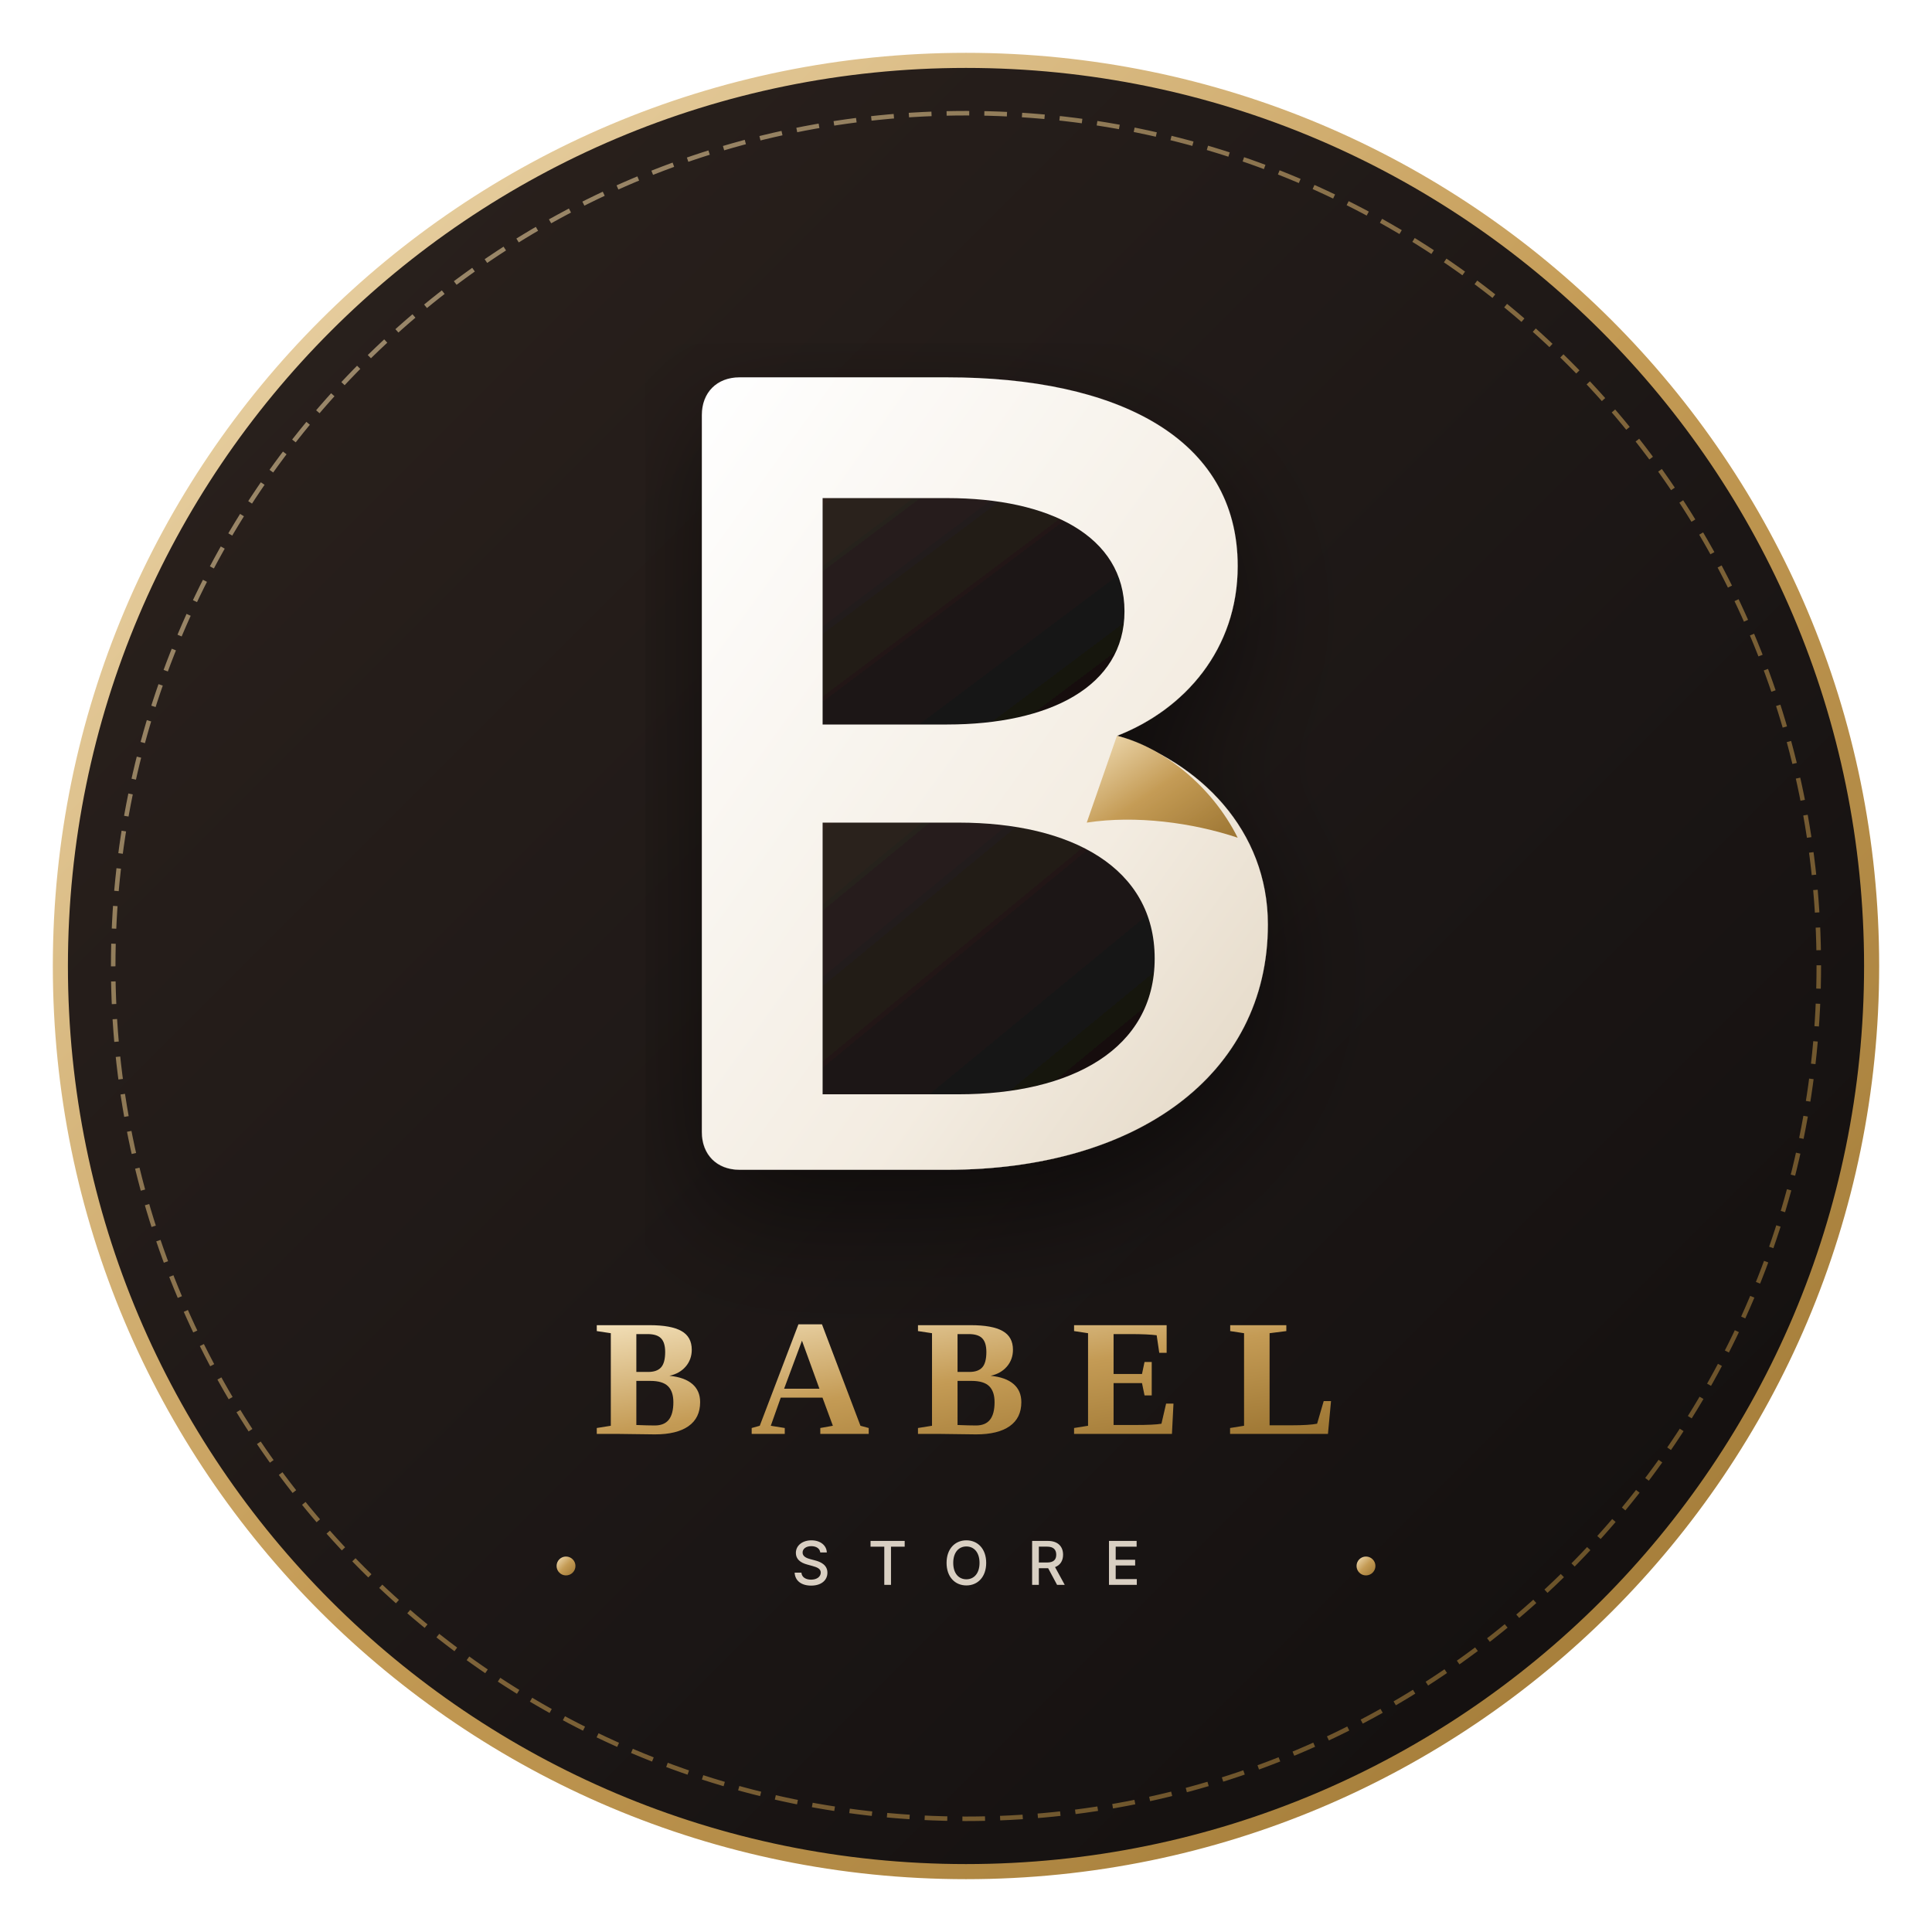
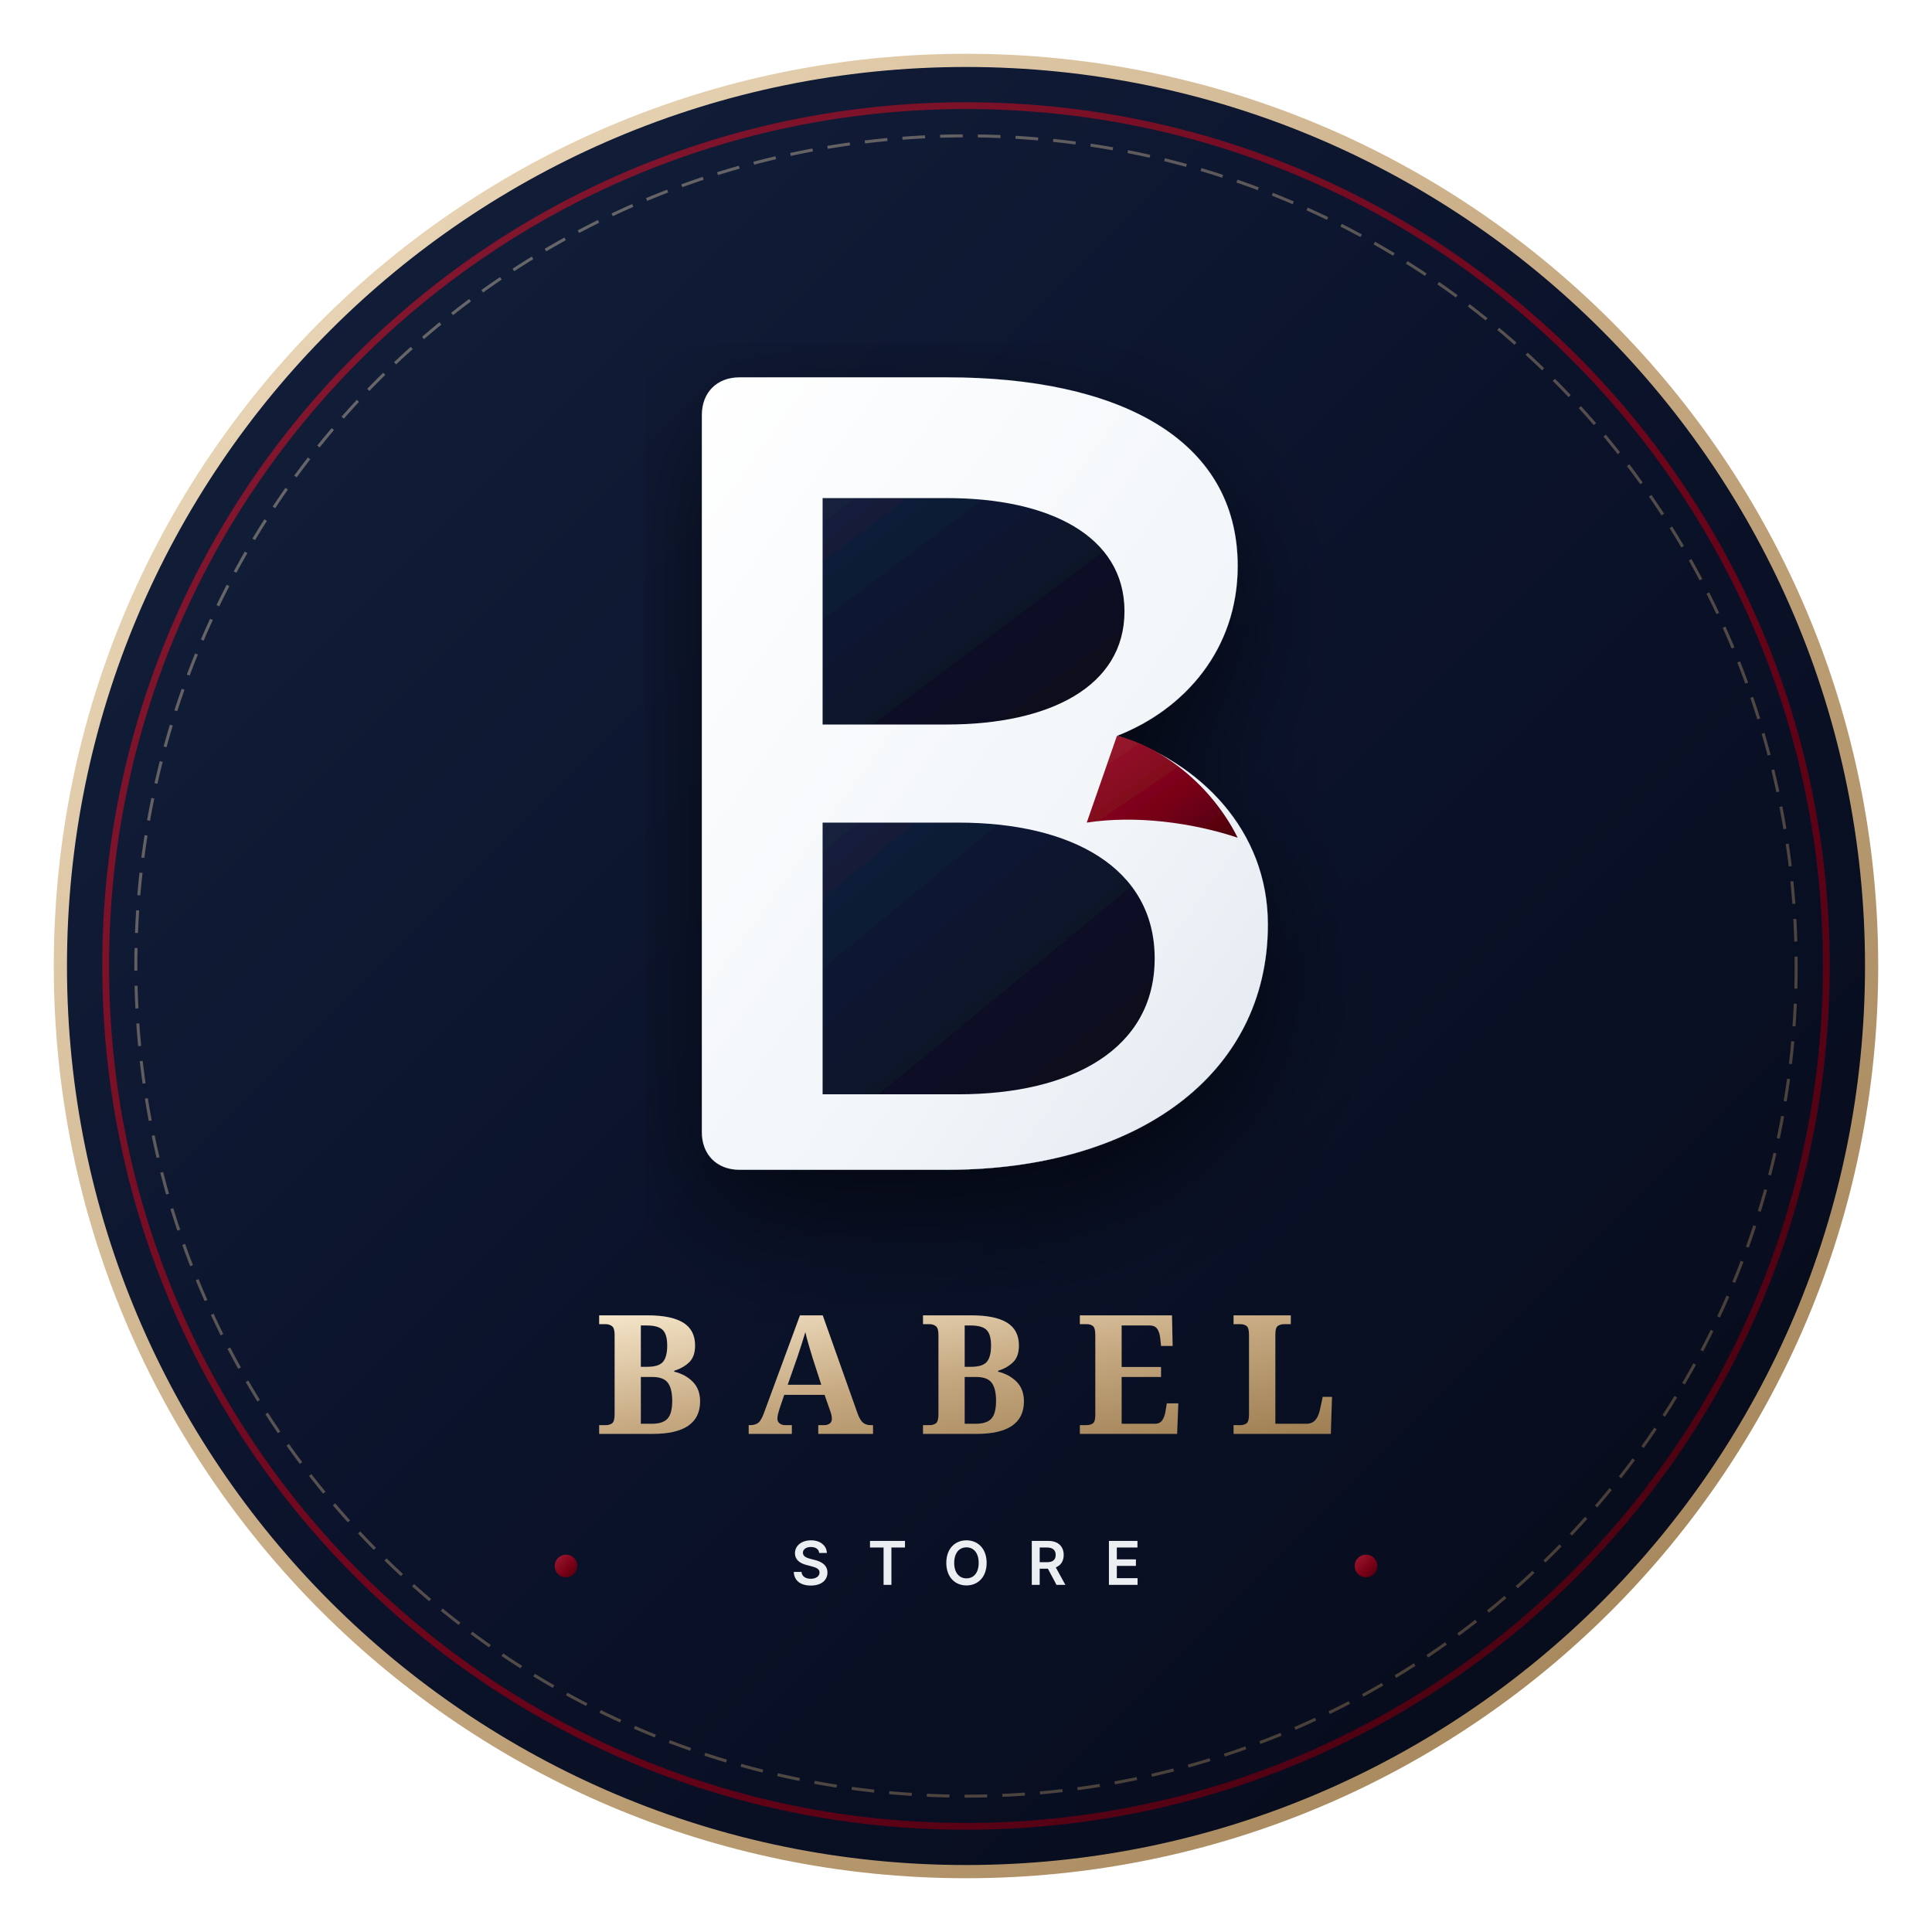
<svg xmlns="http://www.w3.org/2000/svg" viewBox="0 0 512 512" width="100%" height="100%">
  <defs>
    <linearGradient id="bgGrad" x1="0%" y1="0%" x2="100%" y2="100%">
-       <stop offset="0%" stop-color="#2D231E" />
-       <stop offset="60%" stop-color="#1B1615" />
-       <stop offset="100%" stop-color="#110E0D" />
+       <stop offset="0%" stop-color="#14213D" />
+       <stop offset="50%" stop-color="#0B132B" />
+       <stop offset="100%" stop-color="#060A17" />
+     </linearGradient>
+     <linearGradient id="grenatGrad" x1="0%" y1="0%" x2="100%" y2="100%">
+       <stop offset="0%" stop-color="#9E1B32" />
+       <stop offset="60%" stop-color="#780016" />
+       <stop offset="100%" stop-color="#4A000E" />
    </linearGradient>
    <linearGradient id="goldGrad" x1="0%" y1="0%" x2="100%" y2="100%">
-       <stop offset="0%" stop-color="#F2DFB8" />
-       <stop offset="50%" stop-color="#C49B55" />
-       <stop offset="100%" stop-color="#9C7532" />
+       <stop offset="0%" stop-color="#F5E5C9" />
+       <stop offset="50%" stop-color="#C5A880" />
+       <stop offset="100%" stop-color="#9E7E52" />
    </linearGradient>
    <linearGradient id="ceramicGrad" x1="0%" y1="0%" x2="100%" y2="100%">
      <stop offset="0%" stop-color="#FFFFFF" />
-       <stop offset="65%" stop-color="#F3ECE1" />
-       <stop offset="100%" stop-color="#E2D6C3" />
+       <stop offset="65%" stop-color="#F1F5F9" />
+       <stop offset="100%" stop-color="#E2E8F0" />
+     </linearGradient>
+     <linearGradient id="blueGlow" x1="0%" y1="100%" x2="100%" y2="0%">
+       <stop offset="0%" stop-color="#1D4ED8" />
+       <stop offset="100%" stop-color="#2563EB" />
    </linearGradient>
    <filter id="softShadow" x="-10%" y="-10%" width="130%" height="130%">
-       <feDropShadow dx="0" dy="12" stdDeviation="16" flood-color="#000000" flood-opacity="0.5" />
+       <feDropShadow dx="0" dy="12" stdDeviation="16" flood-color="#000000" flood-opacity="0.6" />
    </filter>
  </defs>
-   <circle cx="256" cy="256" r="240" fill="url(#bgGrad)" stroke="url(#goldGrad)" stroke-width="4" />
-   <circle cx="256" cy="256" r="226" fill="none" stroke="url(#goldGrad)" stroke-width="1.2" stroke-dasharray="6,4" opacity="0.6" />
+   <circle cx="256" cy="256" r="240" fill="url(#bgGrad)" stroke="url(#goldGrad)" stroke-width="3.5" />
+   <circle cx="256" cy="256" r="228" fill="none" stroke="url(#grenatGrad)" stroke-width="1.8" opacity="0.85" />
+   <circle cx="256" cy="256" r="220" fill="none" stroke="url(#goldGrad)" stroke-width="0.8" stroke-dasharray="6,4" opacity="0.4" />
  <g filter="url(#softShadow)" transform="translate(156, 100)">
    <path d="M 30,20 L 30,200 C 30,206 34,210 40,210 L 95,210 C 145,210 180,185 180,145 C 180,120 162,102 140,95 C 158,88 172,72 172,50 C 172,16 140,0 95,0 L 40,0 C 34,0 30,4 30,10 Z" fill="url(#ceramicGrad)" />
    <path d="M 62,32 L 95,32 C 122,32 142,42 142,62 C 142,82 122,92 95,92 L 62,92 Z" fill="url(#bgGrad)" />
    <path d="M 62,118 L 98,118 C 128,118 150,130 150,154 C 150,178 128,190 98,190 L 62,190 Z" fill="url(#bgGrad)" />
-     <path d="M 140,95 C 152,98 165,108 172,122 C 160,118 145,116 132,118 Z" fill="url(#goldGrad)" />
+     <path d="M 140,95 C 152,98 165,108 172,122 C 160,118 145,116 132,118 Z" fill="url(#grenatGrad)" />
+     <path d="M 30,20 L 30,200" stroke="url(#blueGlow)" stroke-width="2" stroke-linecap="round" opacity="0.75" />
  </g>
-   <text x="256" y="380" text-anchor="middle" font-family="'Playfair Display', 'Cinzel', 'Georgia', 'Times New Roman', serif" font-size="44" font-weight="700" letter-spacing="12" fill="url(#goldGrad)">BABEL</text>
-   <text x="256" y="420" text-anchor="middle" font-family="'Montserrat', 'Inter', 'Helvetica Neue', sans-serif" font-size="16" font-weight="500" letter-spacing="10" fill="#EDE3D5" opacity="0.9">STORE</text>
-   <circle cx="150" cy="415" r="2.5" fill="url(#goldGrad)" />
-   <circle cx="362" cy="415" r="2.5" fill="url(#goldGrad)" />
+   <text x="256" y="380" text-anchor="middle" font-family="'Playfair Display', 'Cinzel', 'Georgia', serif" font-size="44" font-weight="700" letter-spacing="12" fill="url(#goldGrad)">BABEL</text>
+   <text x="256" y="420" text-anchor="middle" font-family="'Montserrat', 'Inter', sans-serif" font-size="16" font-weight="600" letter-spacing="10" fill="#F8FAFC" opacity="0.95">STORE</text>
+   <circle cx="150" cy="415" r="3" fill="url(#grenatGrad)" />
+   <circle cx="362" cy="415" r="3" fill="url(#grenatGrad)" />
</svg>
